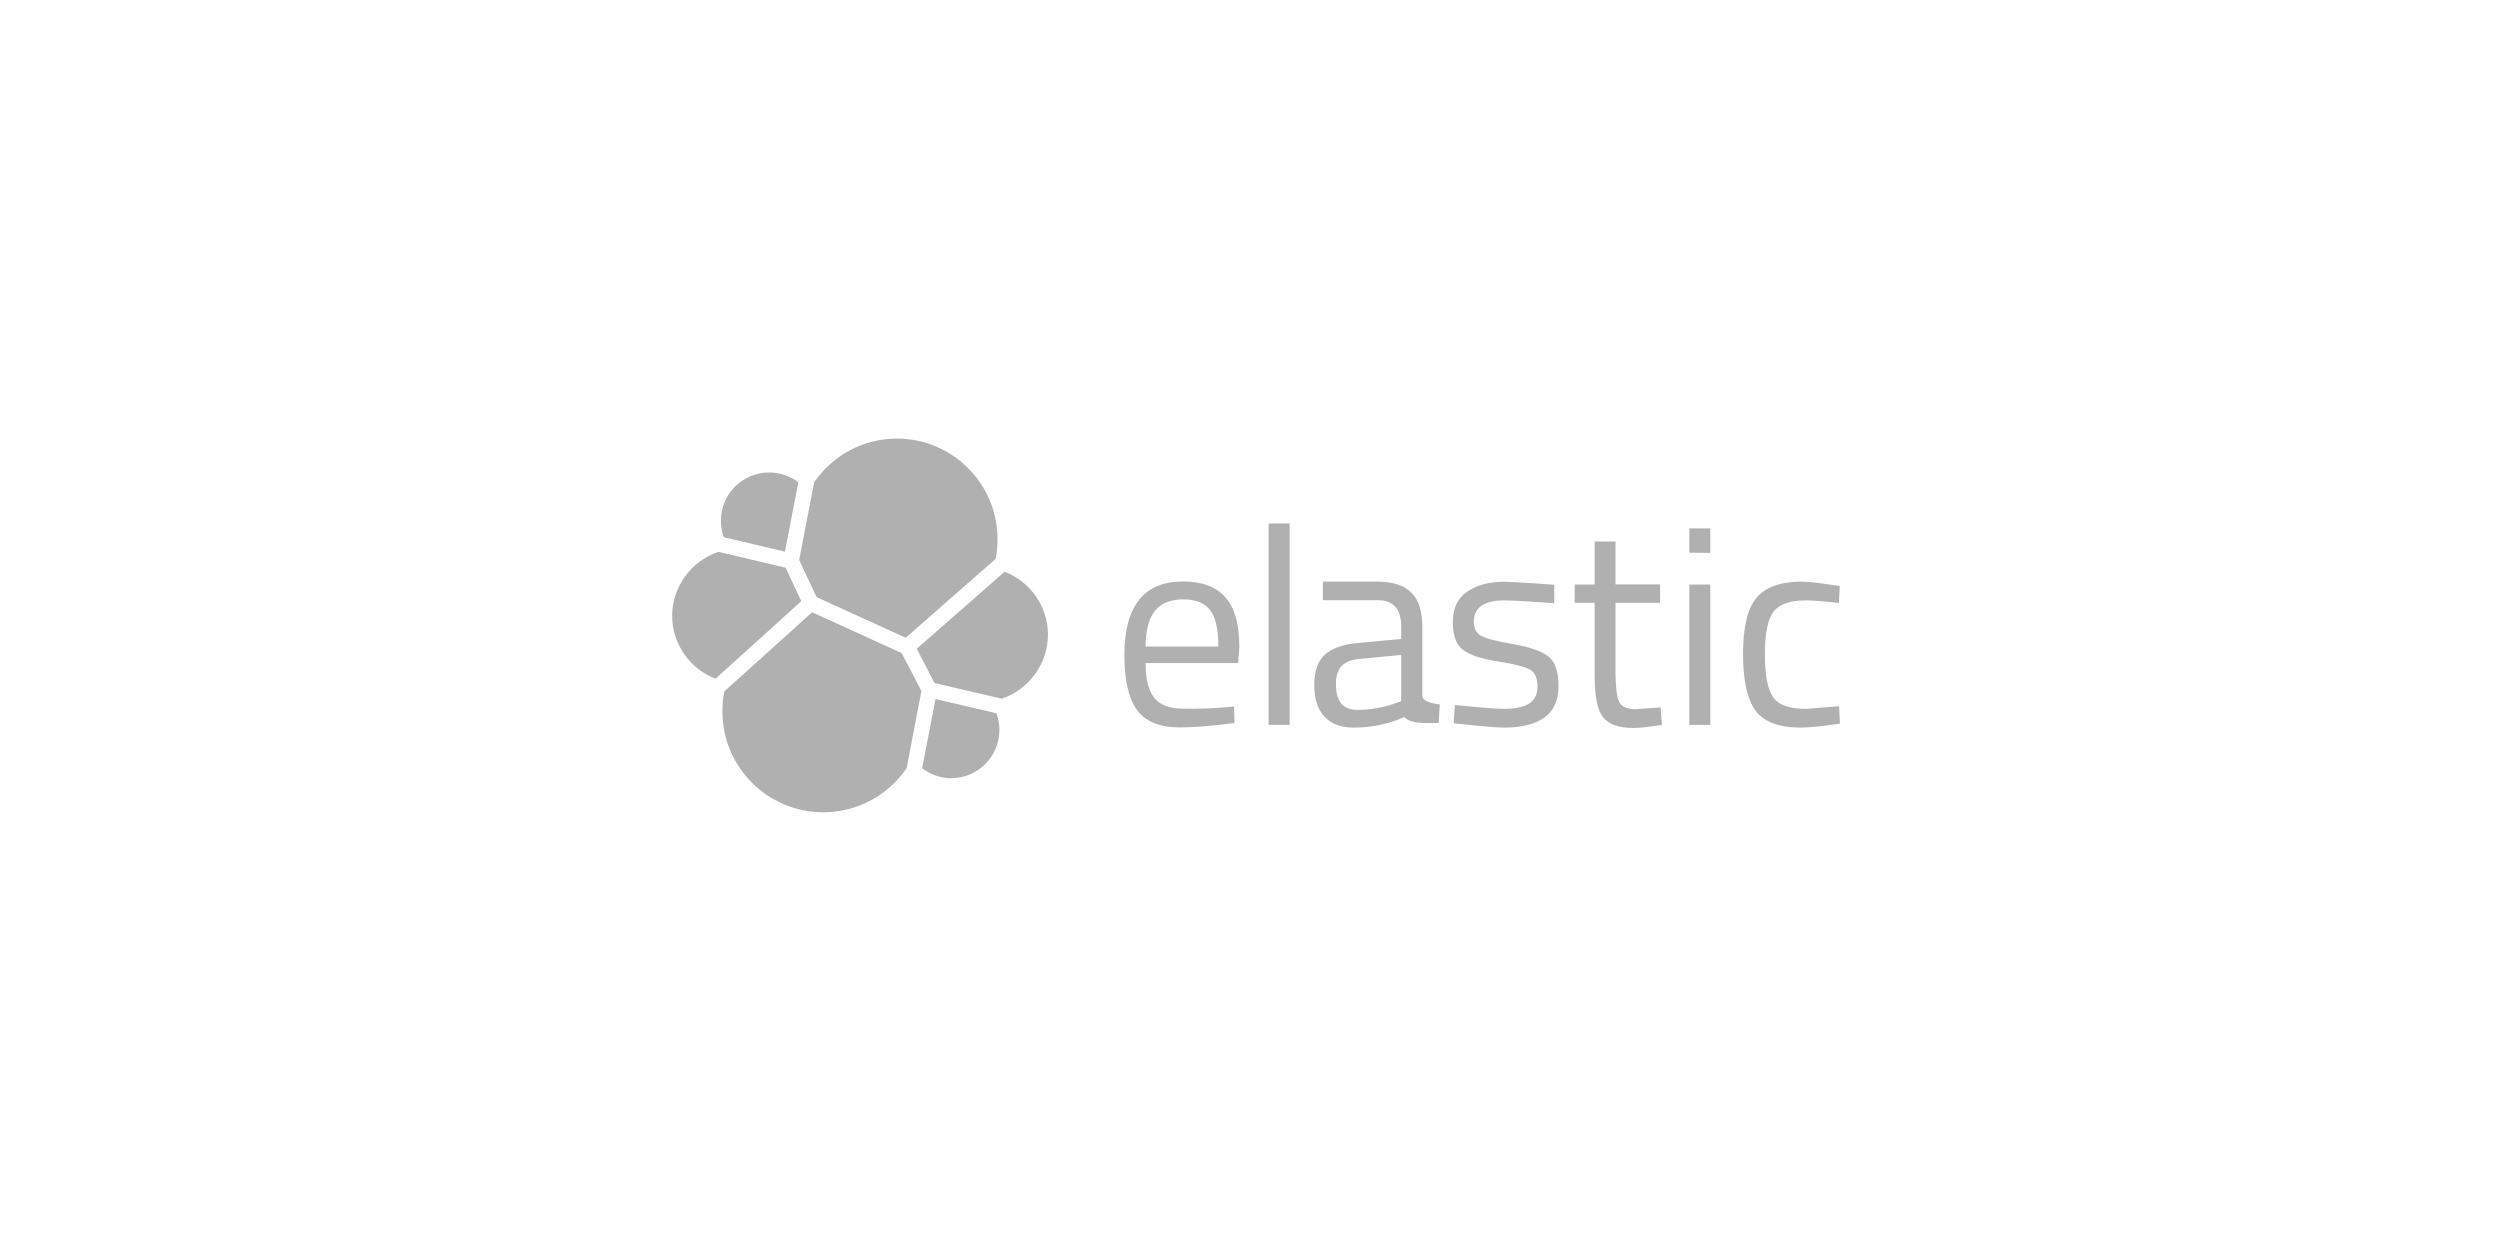
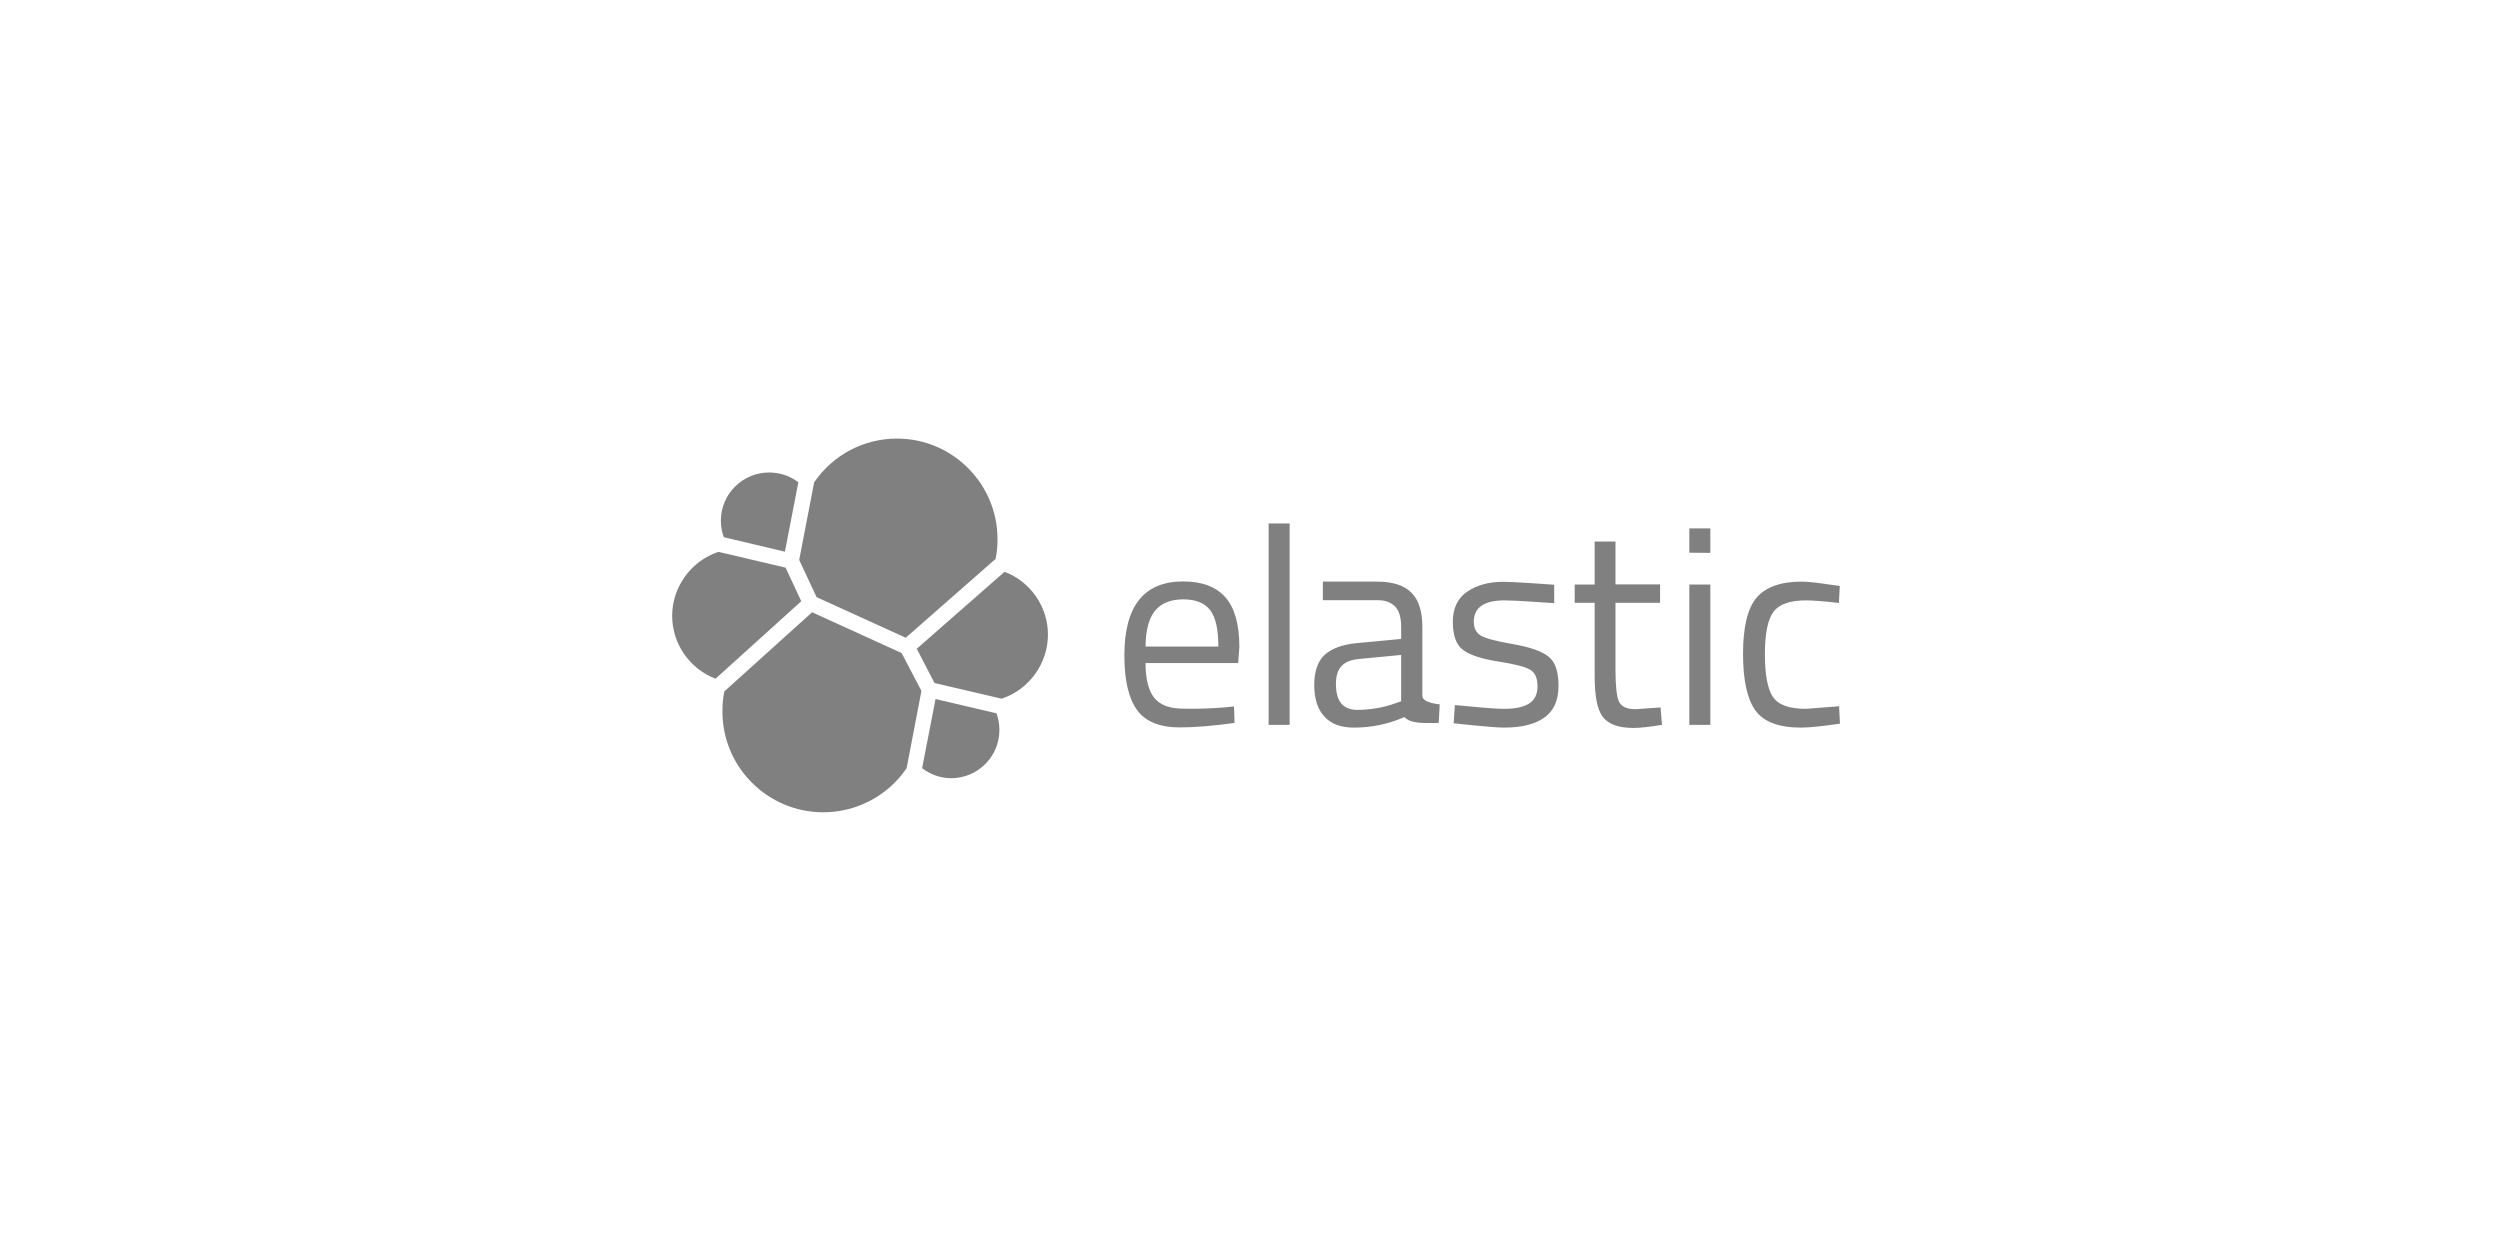
<svg xmlns="http://www.w3.org/2000/svg" viewBox="0 0 400 200">
-   <g fill="#b0b0b0" fill-rule="nonzero">
+   <g fill="#808080" fill-rule="nonzero">
    <path d="M130.653 95.538l14.267 6.5 14.377-12.614c.22-1.047.303-2.066.303-3.167 0-8.869-7.216-16.085-16.085-16.085-5.316 0-10.246 2.617-13.248 6.996l-2.396 12.422 2.782 5.949zM115.891 110.631c-.22 1.047-.303 2.121-.303 3.222 0 8.896 7.244 16.112 16.14 16.112 5.343 0 10.328-2.644 13.331-7.051l2.369-12.367-3.167-6.059-14.322-6.528-14.047 12.669zM115.808 85.953l9.778 2.314 2.148-11.1c-1.322-1.019-2.975-1.57-4.682-1.57-4.242 0-7.712 3.443-7.712 7.712 0 .909.165 1.818.468 2.644M114.954 88.294c-4.352 1.432-7.409 5.619-7.409 10.218 0 4.489 2.782 8.483 6.941 10.081l13.716-12.394-2.506-5.371-10.742-2.534zM147.537 122.915c1.35 1.019 2.975 1.597 4.655 1.597 4.242 0 7.712-3.443 7.712-7.712 0-.936-.165-1.845-.468-2.672l-9.75-2.286-2.148 11.072zM149.52 109.282l10.742 2.506c4.379-1.432 7.409-5.619 7.409-10.246 0-4.462-2.782-8.483-6.941-10.053l-14.047 12.311 2.837 5.481zM196.149 113.165l1.294-.138.083 2.644c-3.415.468-6.335.716-8.758.716-3.222 0-5.508-.936-6.858-2.809-1.35-1.873-2.011-4.792-2.011-8.731 0-7.877 3.14-11.816 9.392-11.816 3.03 0 5.288.854 6.775 2.534 1.487 1.68 2.231 4.352 2.231 7.96l-.193 2.561h-14.818c0 2.479.441 4.324 1.35 5.508.909 1.184 2.451 1.79 4.682 1.79 2.258.055 4.517-.028 6.831-.22zm-1.212-9.722c0-2.754-.441-4.71-1.322-5.839-.881-1.129-2.314-1.708-4.297-1.708-1.983 0-3.498.606-4.489 1.79-.992 1.184-1.515 3.112-1.542 5.756h11.65zM202.98 115.975V83.75h3.36v32.225zM227.575 100.303v11.044c0 1.129 2.782 1.35 2.782 1.35l-.165 2.975c-2.369 0-4.324.193-5.508-.936-2.699 1.184-5.371 1.68-8.07 1.68-2.066 0-3.636-.578-4.71-1.763-1.074-1.157-1.625-2.837-1.625-5.04 0-2.176.551-3.801 1.653-4.82 1.102-1.019 2.837-1.68 5.206-1.9l7.051-.661v-1.928c0-1.515-.331-2.617-.992-3.278-.661-.661-1.57-.992-2.699-.992h-8.841V93.059h8.621c2.534 0 4.379.578 5.536 1.763 1.184 1.157 1.763 3.002 1.763 5.481zm-13.826 9.144c0 2.754 1.129 4.131 3.415 4.131 2.038 0 4.049-.331 6.004-1.019l1.019-.358v-7.409l-6.638.633c-1.35.11-2.314.496-2.919 1.157-.606.661-.881 1.625-.881 2.864zM240.713 96.061c-3.25 0-4.903 1.129-4.903 3.415 0 1.047.386 1.79 1.129 2.231.744.441 2.451.881 5.123 1.35 2.672.468 4.544 1.102 5.646 1.956 1.102.826 1.653 2.396 1.653 4.71s-.744 3.994-2.231 5.068c-1.487 1.074-3.636 1.625-6.5 1.625-1.845 0-8.042-.689-8.042-.689l.193-2.919c3.553.331 6.142.606 7.877.606 1.735 0 3.057-.275 3.966-.826.909-.551 1.377-1.487 1.377-2.782 0-1.294-.386-2.176-1.157-2.644-.771-.468-2.479-.909-5.123-1.322-2.644-.413-4.517-1.019-5.619-1.845-1.102-.799-1.653-2.314-1.653-4.489 0-2.176.771-3.801 2.314-4.847 1.542-1.047 3.47-1.57 5.756-1.57 1.818 0 8.153.468 8.153.468v2.947c-3.333-.193-6.059-.441-7.96-.441zM265.611 96.447h-7.133v10.742c0 2.561.193 4.269.551 5.068.386.799 1.267 1.212 2.672 1.212l3.994-.275.22 2.782c-2.011.331-3.525.496-4.572.496-2.341 0-3.939-.578-4.847-1.708-.909-1.129-1.35-3.305-1.35-6.5v-11.816h-3.195v-2.919h3.195v-6.886h3.333V93.5h7.133v2.947zM270.293 88.432v-3.883h3.36v3.911l-3.36-.028zm0 27.542V93.528h3.36v22.447h-3.36zM288.251 93.059c.992 0 2.672.193 5.04.551l1.074.138-.138 2.727c-2.396-.275-4.159-.413-5.288-.413-2.534 0-4.269.606-5.178 1.818-.909 1.212-1.377 3.47-1.377 6.748 0 3.278.413 5.564 1.267 6.858.854 1.294 2.617 1.928 5.316 1.928L294.255 113l.138 2.782c-2.782.413-4.875.633-6.252.633-3.498 0-5.922-.909-7.244-2.699-1.322-1.79-2.011-4.82-2.011-9.089s.716-7.271 2.148-8.979c1.46-1.708 3.856-2.589 7.216-2.589z" />
  </g>
</svg>
